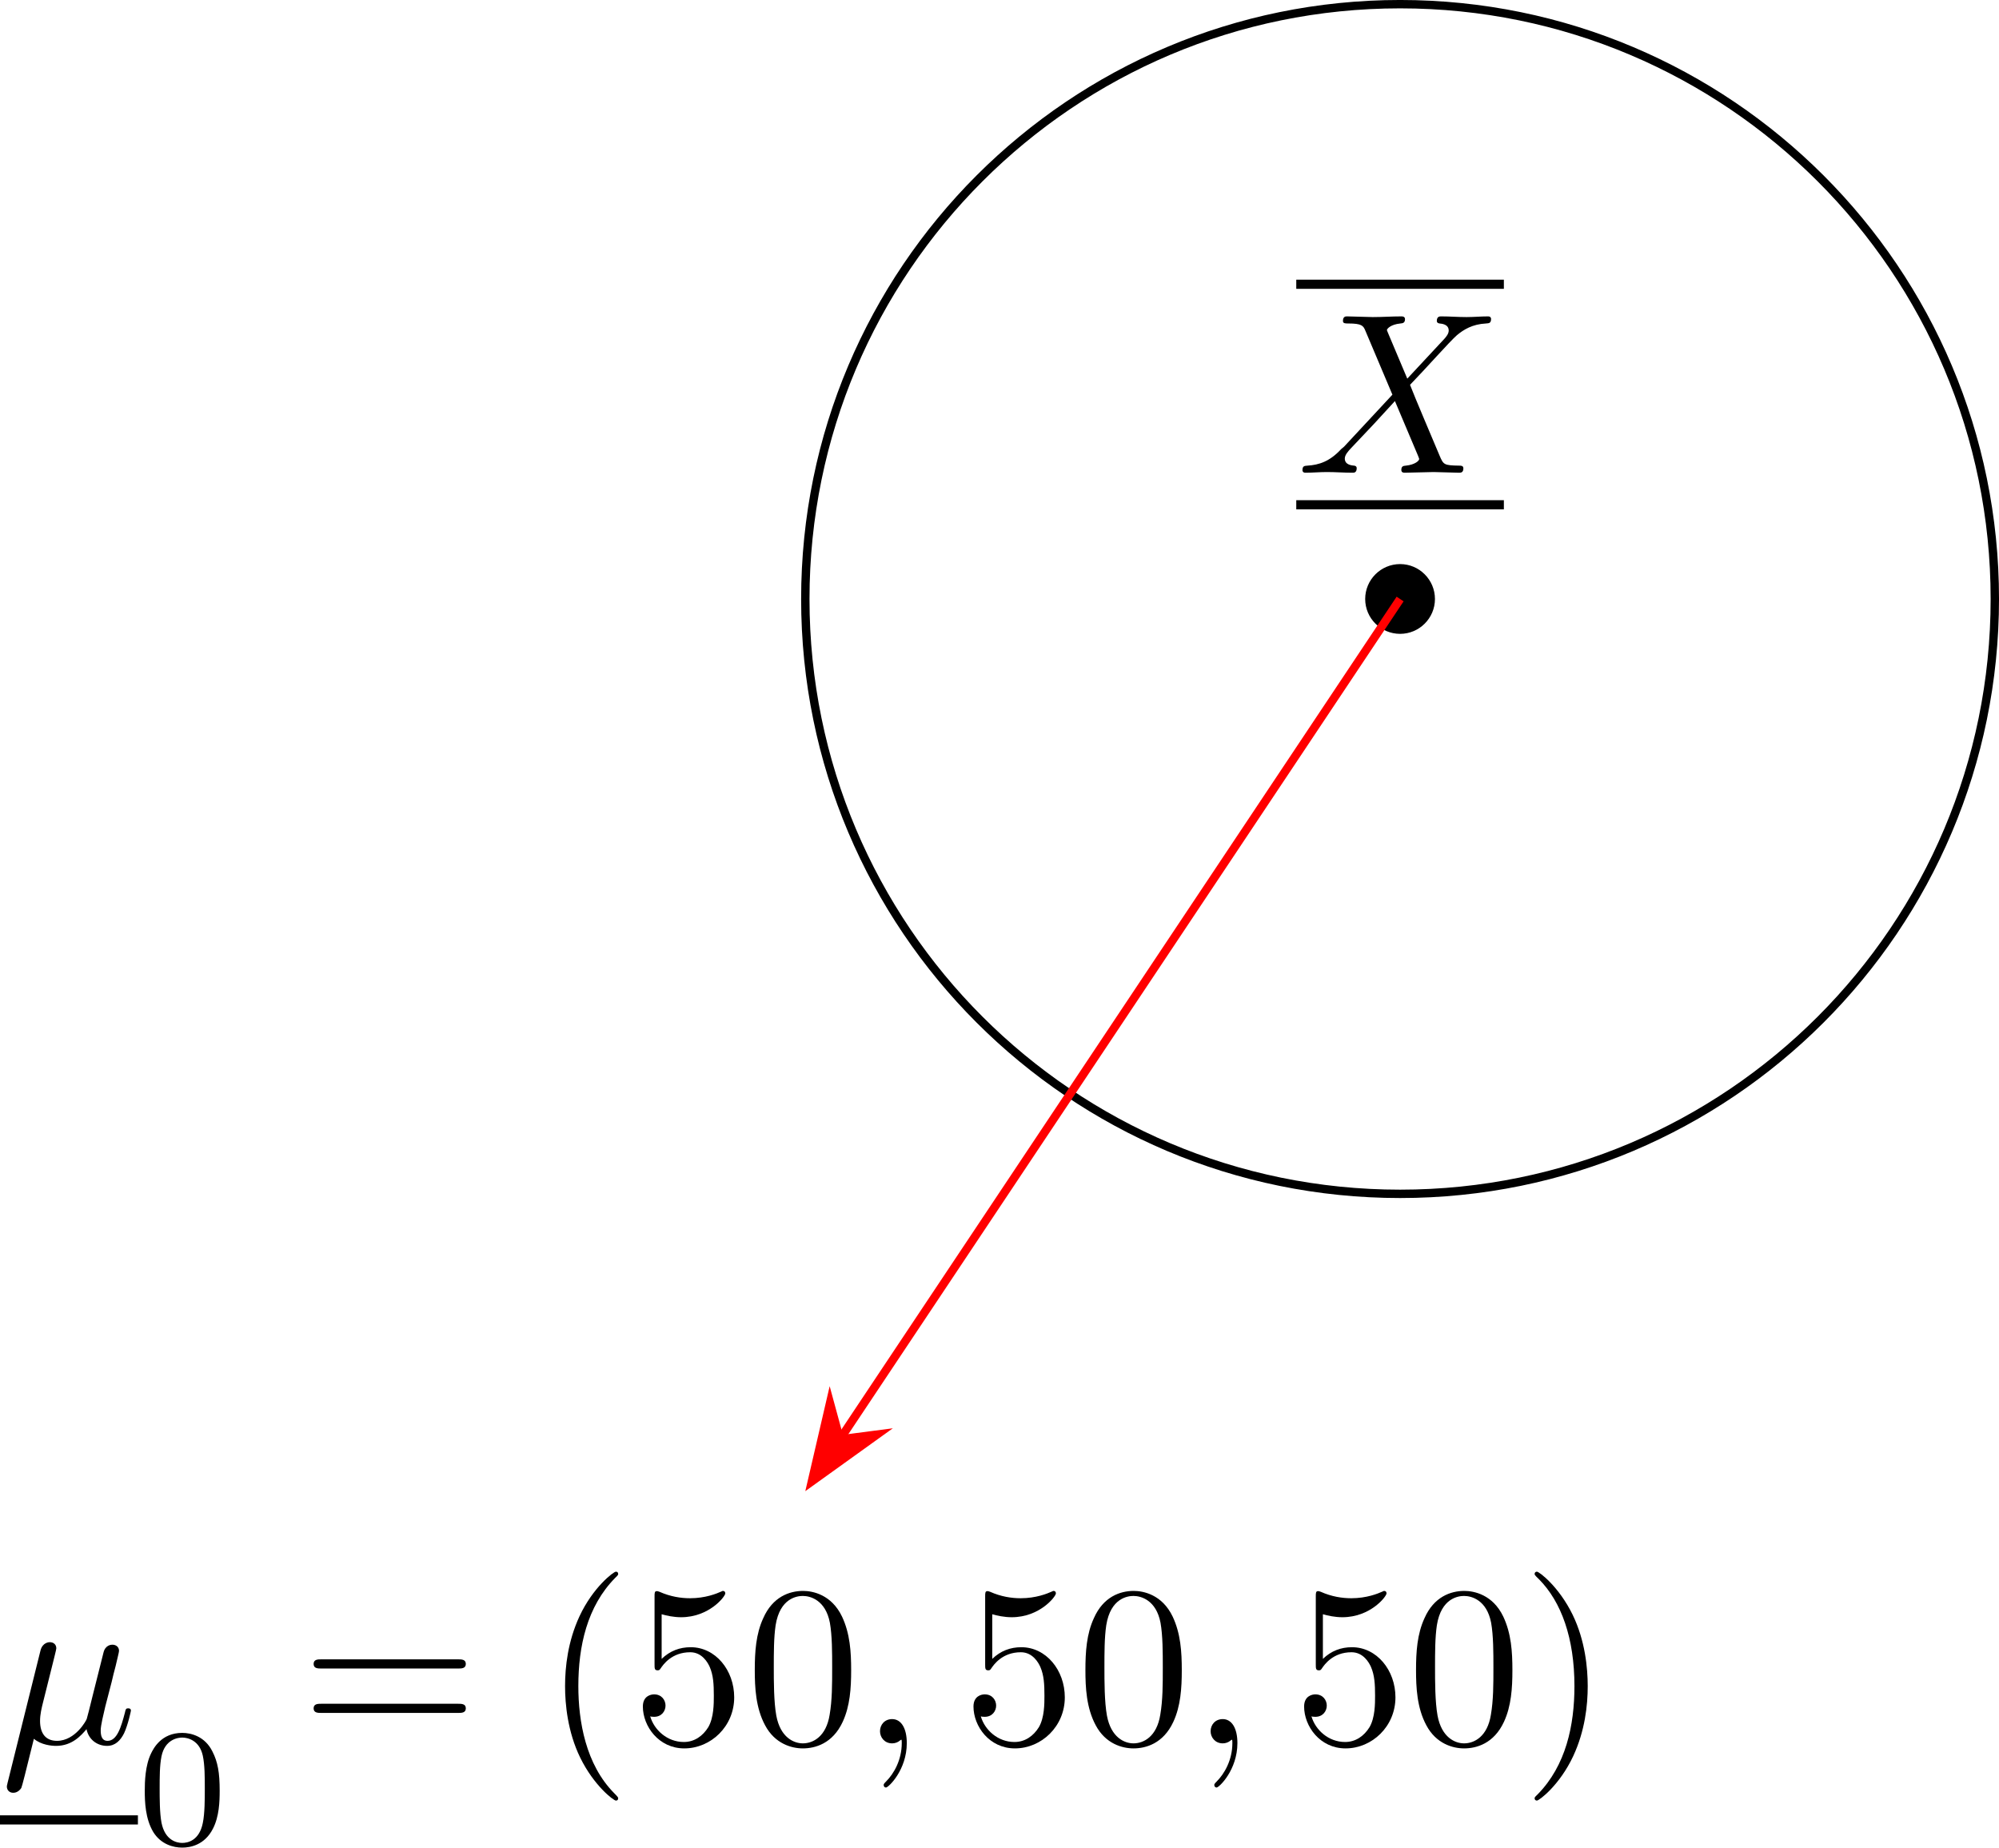
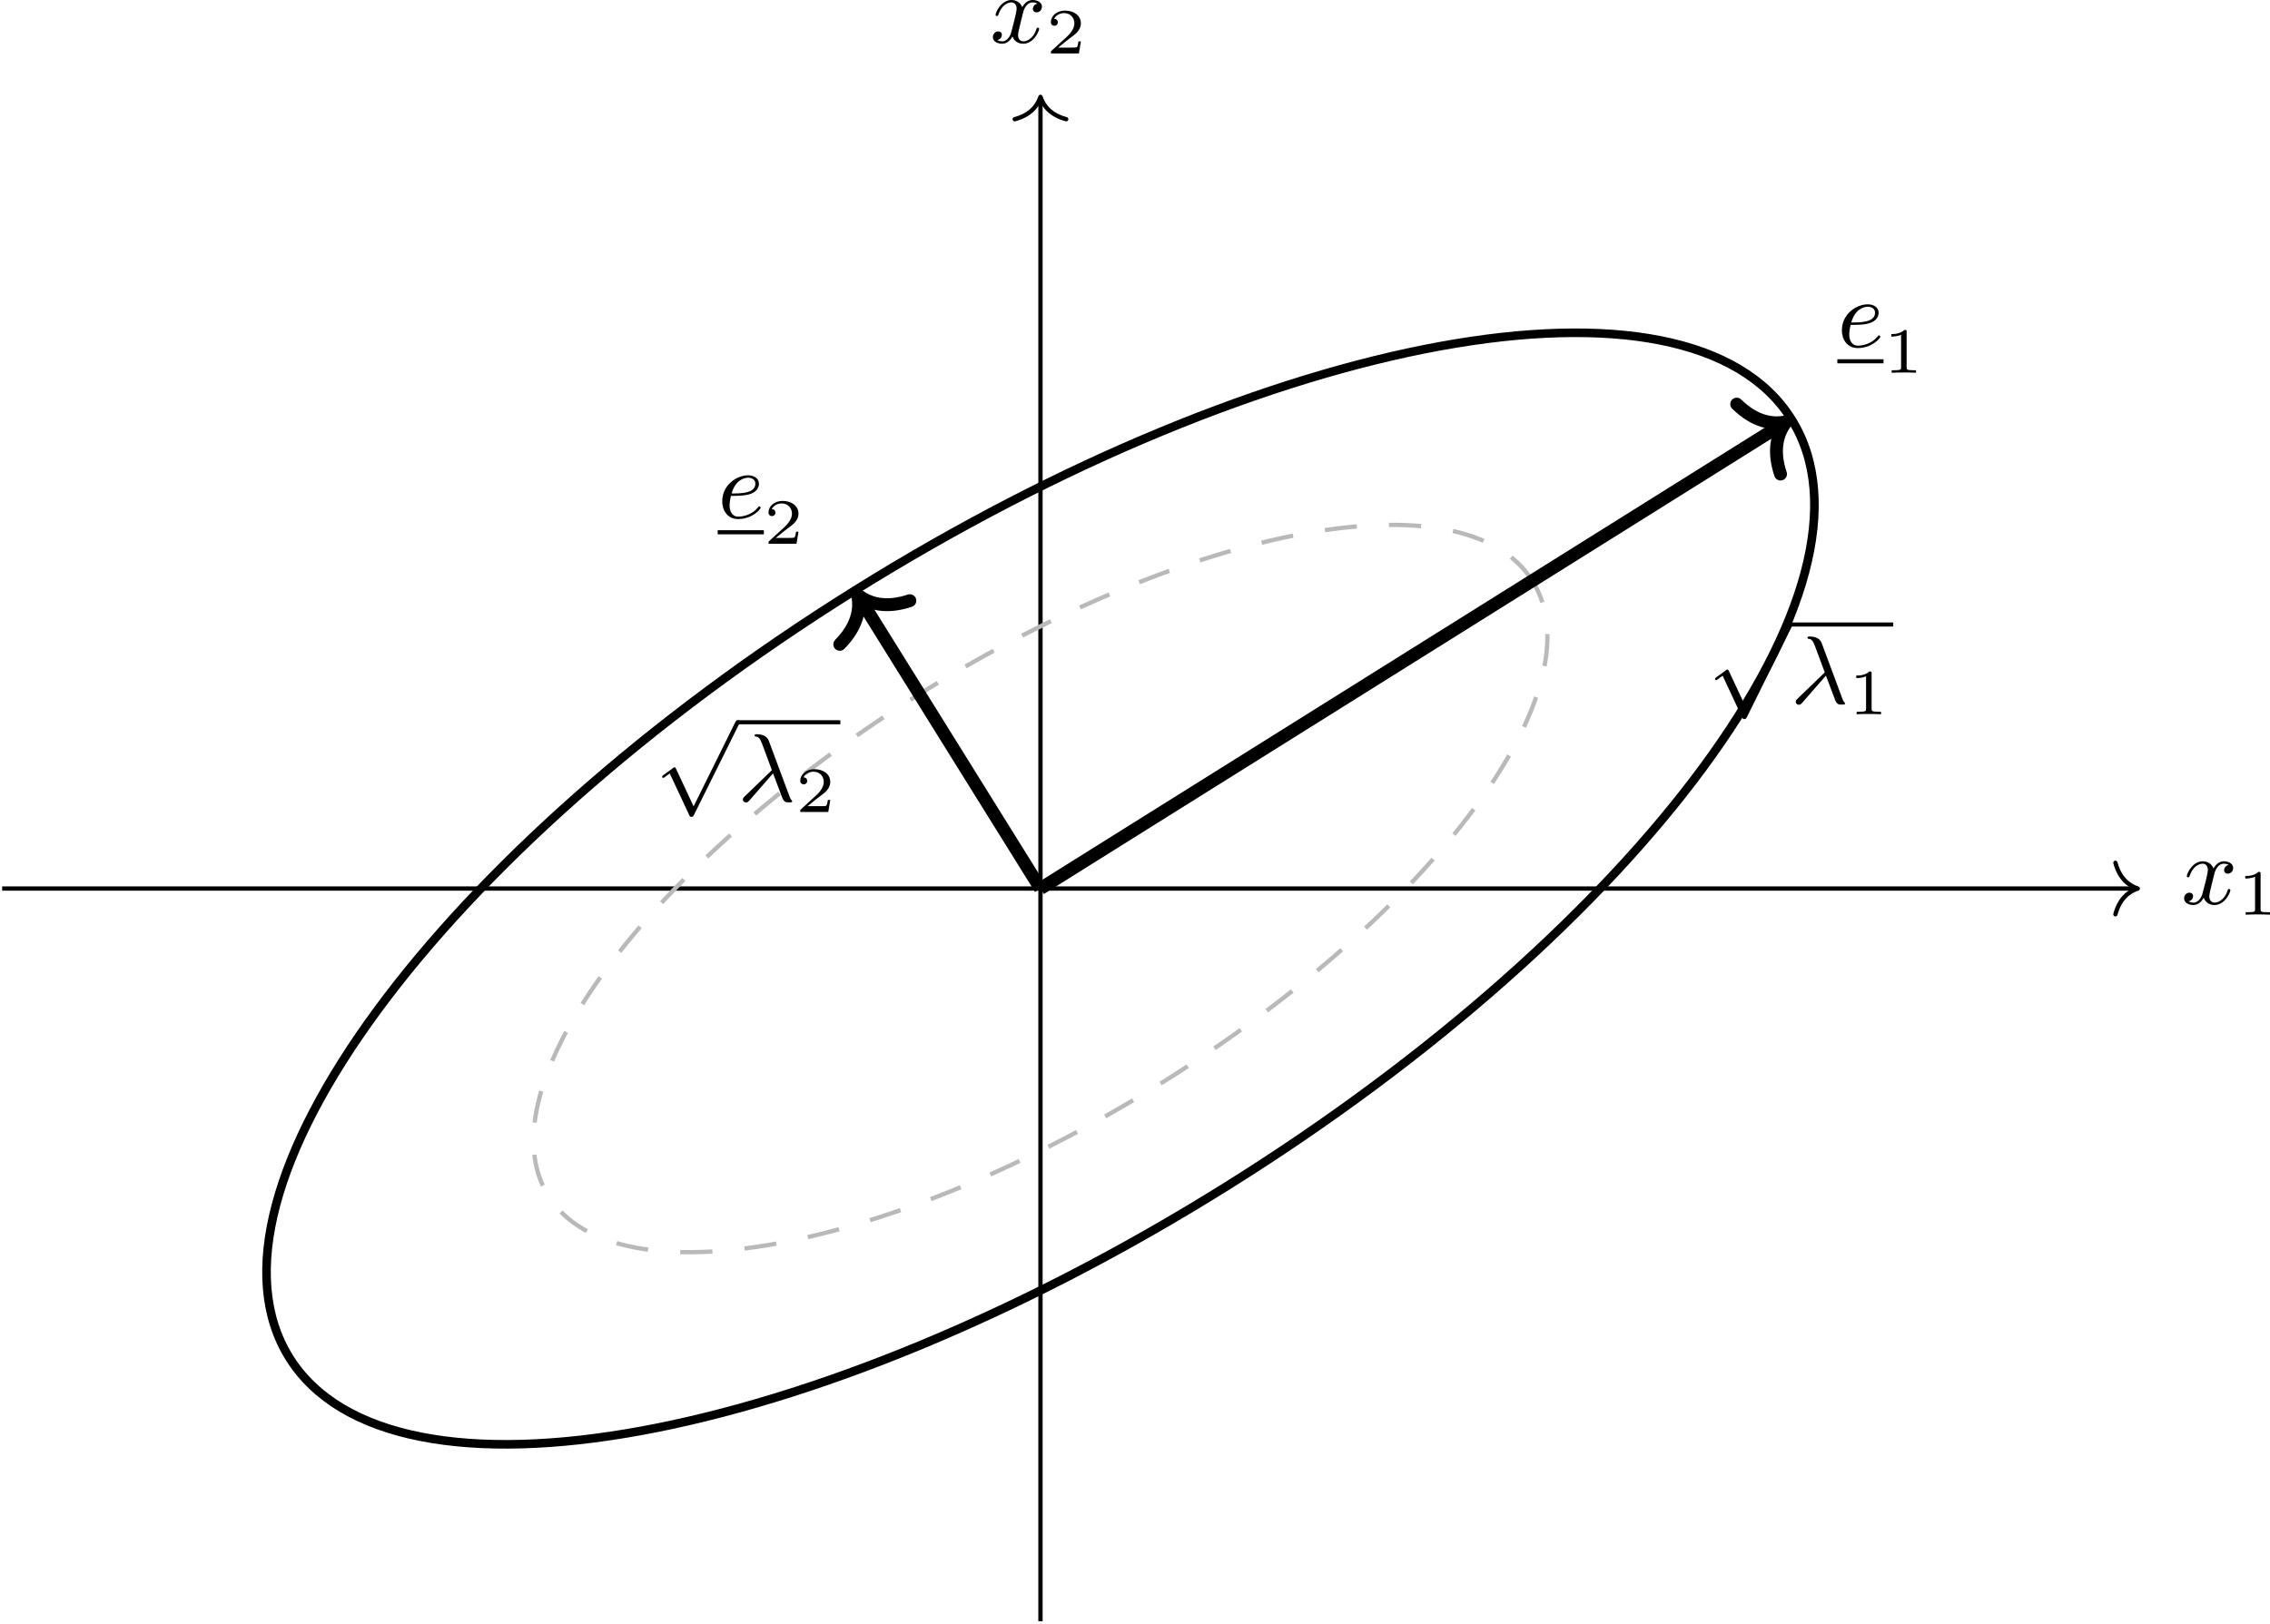
- <svg xmlns="http://www.w3.org/2000/svg" xmlns:xlink="http://www.w3.org/1999/xlink" version="1.1" width="133.381pt" height="123.271pt" viewBox="43.271 812.454 133.381 123.271">
+ <svg xmlns="http://www.w3.org/2000/svg" xmlns:xlink="http://www.w3.org/1999/xlink" version="1.1" width="294.984pt" height="211.018pt" viewBox="-0 21.683 294.984 211.018">
  <defs>
-     <path id="g12-40" d="M3.611 2.618C3.611 2.585 3.611 2.564 3.425 2.378C2.062 1.004 1.713-1.058 1.713-2.727C1.713-4.625 2.127-6.524 3.469-7.887C3.611-8.018 3.611-8.04 3.611-8.073C3.611-8.149 3.567-8.182 3.502-8.182C3.393-8.182 2.411-7.44 1.767-6.055C1.211-4.855 1.08-3.644 1.08-2.727C1.08-1.876 1.2-.556 1.8 .676C2.455 2.018 3.393 2.727 3.502 2.727C3.567 2.727 3.611 2.695 3.611 2.618Z" />
-     <path id="g12-41" d="M3.153-2.727C3.153-3.578 3.033-4.898 2.433-6.131C1.778-7.473 .84-8.182 .731-8.182C.665-8.182 .622-8.138 .622-8.073C.622-8.04 .622-8.018 .829-7.822C1.898-6.742 2.52-5.007 2.52-2.727C2.52-.862 2.116 1.058 .764 2.433C.622 2.564 .622 2.585 .622 2.618C.622 2.684 .665 2.727 .731 2.727C.84 2.727 1.822 1.985 2.465 .6C3.022-.6 3.153-1.811 3.153-2.727Z" />
-     <path id="g12-48" d="M5.018-3.491C5.018-4.364 4.964-5.236 4.582-6.044C4.08-7.091 3.185-7.265 2.727-7.265C2.073-7.265 1.276-6.982 .829-5.967C.48-5.215 .425-4.364 .425-3.491C.425-2.673 .469-1.691 .916-.862C1.385 .022 2.182 .24 2.716 .24C3.305 .24 4.135 .011 4.615-1.025C4.964-1.778 5.018-2.629 5.018-3.491ZM2.716 0C2.291 0 1.647-.273 1.451-1.32C1.331-1.975 1.331-2.978 1.331-3.622C1.331-4.32 1.331-5.04 1.418-5.629C1.625-6.927 2.444-7.025 2.716-7.025C3.076-7.025 3.796-6.829 4.004-5.749C4.113-5.138 4.113-4.309 4.113-3.622C4.113-2.804 4.113-2.062 3.993-1.364C3.829-.327 3.207 0 2.716 0Z" />
-     <path id="g12-53" d="M4.898-2.193C4.898-3.491 4.004-4.582 2.825-4.582C2.302-4.582 1.833-4.407 1.44-4.025V-6.153C1.658-6.087 2.018-6.011 2.367-6.011C3.709-6.011 4.473-7.004 4.473-7.145C4.473-7.211 4.44-7.265 4.364-7.265C4.353-7.265 4.331-7.265 4.276-7.233C4.058-7.135 3.524-6.916 2.793-6.916C2.356-6.916 1.855-6.993 1.342-7.222C1.255-7.255 1.233-7.255 1.211-7.255C1.102-7.255 1.102-7.167 1.102-6.993V-3.764C1.102-3.567 1.102-3.48 1.255-3.48C1.331-3.48 1.353-3.513 1.396-3.578C1.516-3.753 1.92-4.342 2.804-4.342C3.371-4.342 3.644-3.84 3.731-3.644C3.905-3.24 3.927-2.815 3.927-2.269C3.927-1.887 3.927-1.233 3.665-.775C3.404-.349 3-.065 2.498-.065C1.702-.065 1.08-.644 .895-1.287C.927-1.276 .96-1.265 1.08-1.265C1.44-1.265 1.625-1.538 1.625-1.8S1.44-2.335 1.08-2.335C.927-2.335 .545-2.258 .545-1.756C.545-.818 1.298 .24 2.52 .24C3.785 .24 4.898-.807 4.898-2.193Z" />
-     <path id="g12-61" d="M7.495-3.567C7.658-3.567 7.865-3.567 7.865-3.785S7.658-4.004 7.505-4.004H.971C.818-4.004 .611-4.004 .611-3.785S.818-3.567 .982-3.567H7.495ZM7.505-1.451C7.658-1.451 7.865-1.451 7.865-1.669S7.658-1.887 7.495-1.887H.982C.818-1.887 .611-1.887 .611-1.669S.818-1.451 .971-1.451H7.505Z" />
-     <path id="g9-48" d="M3.897-2.542C3.897-3.395 3.81-3.913 3.547-4.423C3.196-5.125 2.55-5.3 2.112-5.3C1.108-5.3 .741-4.551 .63-4.328C.343-3.746 .327-2.957 .327-2.542C.327-2.016 .351-1.211 .733-.574C1.1 .016 1.69 .167 2.112 .167C2.495 .167 3.18 .048 3.579-.741C3.873-1.315 3.897-2.024 3.897-2.542ZM2.112-.056C1.841-.056 1.291-.183 1.124-1.02C1.036-1.474 1.036-2.224 1.036-2.638C1.036-3.188 1.036-3.746 1.124-4.184C1.291-4.997 1.913-5.077 2.112-5.077C2.383-5.077 2.933-4.941 3.092-4.216C3.188-3.778 3.188-3.18 3.188-2.638C3.188-2.168 3.188-1.451 3.092-1.004C2.925-.167 2.375-.056 2.112-.056Z" />
-     <path id="g7-22" d="M2.52-3.829C2.575-4.058 2.684-4.473 2.684-4.527C2.684-4.713 2.553-4.822 2.367-4.822C2.335-4.822 2.029-4.811 1.931-4.429L.36 1.887C.327 2.018 .327 2.04 .327 2.062C.327 2.225 .447 2.356 .633 2.356C.862 2.356 .993 2.16 1.015 2.127C1.058 2.029 1.2 1.462 1.615-.218C1.964 .076 2.455 .12 2.673 .12C3.436 .12 3.862-.371 4.124-.676C4.222-.185 4.625 .12 5.105 .12C5.487 .12 5.738-.131 5.913-.48C6.098-.873 6.24-1.538 6.24-1.56C6.24-1.669 6.142-1.669 6.109-1.669C6-1.669 5.989-1.625 5.956-1.473C5.771-.764 5.575-.12 5.127-.12C4.833-.12 4.8-.404 4.8-.622C4.8-.862 4.931-1.375 5.018-1.756L5.324-2.935C5.356-3.098 5.465-3.513 5.509-3.676C5.564-3.927 5.673-4.342 5.673-4.407C5.673-4.604 5.52-4.702 5.356-4.702C5.302-4.702 5.018-4.691 4.931-4.32L4.418-2.28C4.287-1.735 4.167-1.276 4.135-1.167C4.124-1.113 3.6-.12 2.716-.12C2.171-.12 1.909-.48 1.909-1.069C1.909-1.385 1.985-1.691 2.062-1.996L2.52-3.829Z" />
-     <path id="g7-59" d="M2.215-.011C2.215-.731 1.942-1.156 1.516-1.156C1.156-1.156 .938-.884 .938-.578C.938-.284 1.156 0 1.516 0C1.647 0 1.789-.044 1.898-.142C1.931-.164 1.942-.175 1.953-.175S1.975-.164 1.975-.011C1.975 .796 1.593 1.451 1.233 1.811C1.113 1.931 1.113 1.953 1.113 1.985C1.113 2.062 1.167 2.105 1.222 2.105C1.342 2.105 2.215 1.265 2.215-.011Z" />
-     <path id="g7-88" d="M5.291-4.484L4.375-6.655C4.342-6.742 4.32-6.785 4.32-6.796C4.32-6.862 4.505-7.069 4.964-7.113C5.073-7.124 5.182-7.135 5.182-7.32C5.182-7.451 5.051-7.451 5.018-7.451C4.571-7.451 4.102-7.418 3.644-7.418C3.371-7.418 2.695-7.451 2.422-7.451C2.356-7.451 2.225-7.451 2.225-7.233C2.225-7.113 2.335-7.113 2.476-7.113C3.131-7.113 3.196-7.004 3.295-6.764L4.582-3.72L2.28-1.244L2.138-1.124C1.604-.545 1.091-.371 .535-.338C.393-.327 .295-.327 .295-.12C.295-.109 .295 0 .436 0C.764 0 1.124-.033 1.462-.033C1.865-.033 2.291 0 2.684 0C2.749 0 2.88 0 2.88-.218C2.88-.327 2.771-.338 2.749-.338C2.651-.349 2.313-.371 2.313-.676C2.313-.851 2.476-1.025 2.607-1.167L3.72-2.345L4.702-3.415L5.804-.807C5.847-.687 5.858-.676 5.858-.655C5.858-.567 5.651-.382 5.225-.338C5.105-.327 5.007-.316 5.007-.131C5.007 0 5.127 0 5.171 0C5.476 0 6.24-.033 6.545-.033C6.818-.033 7.484 0 7.756 0C7.833 0 7.964 0 7.964-.207C7.964-.338 7.855-.338 7.767-.338C7.036-.349 7.015-.382 6.829-.818C6.404-1.833 5.673-3.535 5.422-4.189C6.164-4.953 7.309-6.251 7.658-6.556C7.975-6.818 8.389-7.08 9.044-7.113C9.185-7.124 9.284-7.124 9.284-7.331C9.284-7.342 9.284-7.451 9.142-7.451C8.815-7.451 8.455-7.418 8.116-7.418C7.713-7.418 7.298-7.451 6.905-7.451C6.84-7.451 6.698-7.451 6.698-7.233C6.698-7.156 6.753-7.124 6.829-7.113C6.927-7.102 7.265-7.08 7.265-6.775C7.265-6.622 7.145-6.48 7.058-6.382L5.291-4.484Z" />
+     <path id="g1-112" d="M3.587 7.621L1.955 4.133C1.892 3.999 1.856 3.99 1.811 3.99S1.748 4.008 1.677 4.062L.78 4.716C.699 4.77 .664 4.806 .664 4.869C.664 4.905 .69 4.976 .771 4.976C.825 4.976 .879 4.932 1.076 4.779C1.157 4.725 1.273 4.636 1.372 4.564L3.183 8.437C3.255 8.59 3.3 8.59 3.38 8.59C3.515 8.59 3.551 8.554 3.622 8.41L7.801-.009C7.828-.063 7.864-.134 7.864-.188C7.864-.305 7.774-.386 7.675-.386C7.595-.386 7.532-.35 7.451-.188L3.587 7.621Z" />
+     <path id="g13-49" d="M2.146-3.796C2.146-3.975 2.122-3.975 1.943-3.975C1.548-3.593 .938-3.593 .723-3.593V-3.359C.879-3.359 1.273-3.359 1.632-3.527V-.508C1.632-.311 1.632-.233 1.016-.233H.759V0C1.088-.024 1.554-.024 1.889-.024S2.69-.024 3.019 0V-.233H2.762C2.146-.233 2.146-.311 2.146-.508V-3.796Z" />
+     <path id="g13-50" d="M3.216-1.118H2.995C2.983-1.034 2.923-.64 2.833-.574C2.792-.538 2.307-.538 2.224-.538H1.106L1.871-1.16C2.074-1.321 2.606-1.704 2.792-1.883C2.971-2.062 3.216-2.367 3.216-2.792C3.216-3.539 2.54-3.975 1.739-3.975C.968-3.975 .43-3.467 .43-2.905C.43-2.6 .687-2.564 .753-2.564C.903-2.564 1.076-2.672 1.076-2.887C1.076-3.019 .998-3.21 .735-3.21C.873-3.515 1.237-3.742 1.65-3.742C2.277-3.742 2.612-3.276 2.612-2.792C2.612-2.367 2.331-1.931 1.913-1.548L.496-.251C.436-.191 .43-.185 .43 0H3.031L3.216-1.118Z" />
+     <path id="g2-21" d="M3.282-2.591C3.802-1.255 4.142-.251 4.223-.134C4.402 .099 4.474 .099 4.743 .099H4.949C5.012 .09 5.057 .063 5.057 0C5.057-.045 5.039-.063 5.003-.099C4.896-.215 4.851-.332 4.797-.484L2.887-5.613C2.681-6.16 2.089-6.223 1.766-6.223C1.686-6.223 1.569-6.223 1.569-6.106C1.569-6.016 1.641-6.007 1.739-5.999C2.008-5.954 2.116-5.703 2.251-5.371L3.174-2.887L.646-.448C.556-.359 .484-.296 .484-.161C.484 .027 .646 .117 .771 .117C.924 .117 1.031-.018 1.067-.054L3.282-2.591Z" />
+     <path id="g2-101" d="M1.228-2.053C1.775-2.053 2.358-2.053 2.833-2.17C3.676-2.376 3.829-2.878 3.829-3.183C3.829-3.694 3.353-3.963 2.824-3.963C1.784-3.963 .421-3.084 .421-1.542C.421-.69 .924 .099 1.892 .099C3.237 .099 3.99-.834 3.99-.95C3.99-1.004 3.927-1.076 3.865-1.076C3.82-1.076 3.811-1.067 3.73-.968C3.192-.305 2.376-.126 1.91-.126C1.273-.126 1.103-.726 1.103-1.175C1.103-1.193 1.103-1.506 1.228-2.053ZM1.291-2.277C1.686-3.694 2.681-3.739 2.824-3.739C3.129-3.739 3.497-3.596 3.497-3.183C3.497-2.277 2.143-2.277 1.291-2.277Z" />
+     <path id="g2-120" d="M4.411-3.622C4.08-3.56 3.981-3.273 3.981-3.138C3.981-2.968 4.107-2.815 4.331-2.815C4.582-2.815 4.824-3.031 4.824-3.344C4.824-3.757 4.376-3.963 3.954-3.963C3.416-3.963 3.102-3.488 2.995-3.3C2.824-3.739 2.43-3.963 2-3.963C1.04-3.963 .52-2.815 .52-2.582C.52-2.502 .583-2.475 .646-2.475C.726-2.475 .753-2.52 .771-2.573C1.049-3.461 1.641-3.739 1.982-3.739C2.242-3.739 2.475-3.569 2.475-3.147C2.475-2.824 2.089-1.39 1.973-.959C1.901-.681 1.632-.126 1.139-.126C.959-.126 .771-.188 .681-.242C.924-.287 1.103-.493 1.103-.726C1.103-.95 .933-1.049 .762-1.049C.502-1.049 .269-.825 .269-.52C.269-.081 .753 .099 1.13 .099C1.65 .099 1.955-.332 2.089-.574C2.313 .018 2.842 .099 3.084 .099C4.053 .099 4.564-1.067 4.564-1.282C4.564-1.327 4.537-1.39 4.447-1.39C4.349-1.39 4.34-1.354 4.295-1.219C4.098-.574 3.578-.126 3.111-.126C2.851-.126 2.609-.287 2.609-.717C2.609-.915 2.735-1.408 2.815-1.748C2.851-1.91 3.093-2.878 3.111-2.941C3.219-3.264 3.488-3.739 3.945-3.739C4.107-3.739 4.277-3.712 4.411-3.622Z" />
  </defs>
  <g id="page1" transform="matrix(1.4 0 0 1.4 0 0)">
-     <path d="M125.981 608.871C125.981 593.215 113.289 580.523 97.637 580.523C81.981 580.523 69.289 593.215 69.289 608.871C69.289 624.527 81.981 637.219 97.637 637.219C113.289 637.219 125.981 624.527 125.981 608.871Z" stroke="#000" fill="none" stroke-width=".399" />
-     <path d="M99.098 608.871C99.098 608.063 98.441 607.406 97.637 607.406C96.828 607.406 96.172 608.063 96.172 608.871C96.172 609.676 96.828 610.332 97.637 610.332C98.441 610.332 99.098 609.676 99.098 608.871Z" />
-     <path d="M99.098 608.871C99.098 608.063 98.441 607.406 97.637 607.406C96.828 607.406 96.172 608.063 96.172 608.871C96.172 609.676 96.828 610.332 97.637 610.332C98.441 610.332 99.098 609.676 99.098 608.871Z" stroke="#000" fill="none" stroke-width=".399" stroke-miterlimit="10" />
-     <rect x="97.635" y="599.67" height=".436" width="9.894" transform="matrix(1 0 0 1 -4.947 -6.017)" />
-     <g transform="matrix(1 0 0 1 -4.947 -6.017)">
-       <use x="97.635" y="608.87" xlink:href="#g7-88" />
+     <path d="M.199 97.984H198.227" stroke="#000" fill="none" stroke-width=".399" />
+     <path d="M196.355 95.594C196.734 97.027 197.578 97.703 198.425 97.984C197.578 98.262 196.734 98.941 196.355 100.375" stroke="#000" fill="none" stroke-width=".399" stroke-linecap="round" stroke-linejoin="round" />
+     <g transform="matrix(1 0 0 1 105.884 1.4321)">
+       <use x="96.577" y="97.984" xlink:href="#g2-120" />
+       <use x="101.8" y="98.98" xlink:href="#g13-49" />
    </g>
-     <rect x="97.635" y="610.179" height=".436" width="9.894" transform="matrix(1 0 0 1 -4.947 -6.017)" />
-     <path d="M97.637 608.871L70.988 648.84" stroke="#f00" fill="none" stroke-width=".399" stroke-miterlimit="10" />
-     <path d="M69.602 650.918L72.703 648.691L70.934 648.921L70.465 647.199Z" fill="#f00" />
-     <path d="M69.602 650.918L72.703 648.691L70.934 648.921L70.465 647.199Z" stroke="#f00" fill="none" stroke-width=".398" stroke-miterlimit="10" />
-     <g transform="matrix(1 0 0 1 -66.7273 54.537)">
-       <use x="97.635" y="608.87" xlink:href="#g7-22" />
+     <path d="M96.578 166.016V24.68" stroke="#000" fill="none" stroke-width=".399" stroke-miterlimit="10" />
+     <path d="M94.188 26.555C95.621 26.176 96.297 25.332 96.578 24.48C96.855 25.332 97.535 26.176 98.969 26.555" stroke="#000" fill="none" stroke-width=".399" stroke-miterlimit="10" stroke-linecap="round" stroke-linejoin="round" />
+     <g transform="matrix(1 0 0 1 -4.6873 -78.5334)">
+       <use x="96.577" y="97.984" xlink:href="#g2-120" />
+       <use x="101.8" y="98.98" xlink:href="#g13-50" />
    </g>
-     <rect x="97.635" y="612.3" height=".436" width="6.573" transform="matrix(1 0 0 1 -66.7273 54.537)" />
-     <g transform="matrix(1 0 0 1 -66.7273 54.537)">
-       <use x="104.208" y="613.671" xlink:href="#g9-48" />
-       <use x="111.971" y="608.87" xlink:href="#g12-61" />
-       <use x="123.486" y="608.87" xlink:href="#g12-40" />
-       <use x="127.729" y="608.87" xlink:href="#g12-53" />
-       <use x="133.183" y="608.87" xlink:href="#g12-48" />
-       <use x="138.638" y="608.87" xlink:href="#g7-59" />
-       <use x="143.486" y="608.87" xlink:href="#g12-53" />
-       <use x="148.941" y="608.87" xlink:href="#g12-48" />
-       <use x="154.395" y="608.87" xlink:href="#g7-59" />
-       <use x="159.244" y="608.87" xlink:href="#g12-53" />
-       <use x="164.698" y="608.87" xlink:href="#g12-48" />
-       <use x="170.153" y="608.87" xlink:href="#g12-41" />
+     <path d="M166.293 54.422C156.75 39.152 117.805 46.281 79.301 70.34C40.801 94.398 17.32 126.277 26.863 141.547C36.402 156.816 75.348 149.688 113.852 125.629C152.356 101.57 175.832 69.691 166.293 54.422Z" stroke="#000" fill="none" stroke-width=".797" stroke-miterlimit="10" />
+     <path d="M142.254 69.441C136.031 59.484 110.535 64.191 85.312 79.953C60.086 95.719 44.68 116.566 50.902 126.523C57.125 136.484 82.617 131.777 107.844 116.016C133.07 100.25 148.473 79.402 142.254 69.441Z" stroke="#b9b9b9" fill="none" stroke-width=".399" stroke-miterlimit="10" stroke-dasharray="2.989 2.989" />
+     <path d="M96.578 97.984L165.297 54.965" stroke="#000" fill="none" stroke-width="1.196" stroke-miterlimit="10" />
+     <path d="M161.203 53.008C162.891 54.66 164.512 54.926 165.805 54.648C164.989 55.684 164.52 57.258 165.27 59.5" stroke="#000" fill="none" stroke-width="1.196" stroke-miterlimit="10" stroke-linecap="round" stroke-linejoin="round" />
+     <g transform="matrix(1 0 0 1 73.967 -50.2788)">
+       <use x="96.577" y="97.984" xlink:href="#g2-101" />
+     </g>
+     <rect x="96.577" y="99.12" height=".379" width="4.284" transform="matrix(1 0 0 1 73.967 -50.2788)" />
+     <g transform="matrix(1 0 0 1 73.967 -50.2788)">
+       <use x="100.861" y="100.375" xlink:href="#g13-49" />
+     </g>
+     <path d="M96.578 97.984L79.918 71.219" stroke="#000" fill="none" stroke-width="1.196" stroke-miterlimit="10" />
+     <path d="M77.949 75.309C79.609 73.621 79.879 72.004 79.602 70.711C80.637 71.531 82.211 72.004 84.453 71.258" stroke="#000" fill="none" stroke-width="1.196" stroke-miterlimit="10" stroke-linecap="round" stroke-linejoin="round" />
+     <g transform="matrix(1 0 0 1 -29.9607 -34.4046)">
+       <use x="96.577" y="97.984" xlink:href="#g2-101" />
+     </g>
+     <rect x="96.577" y="99.12" height=".379" width="4.284" transform="matrix(1 0 0 1 -29.9607 -34.4046)" />
+     <g transform="matrix(1 0 0 1 -29.9607 -34.4046)">
+       <use x="100.861" y="100.375" xlink:href="#g13-50" />
+     </g>
+     <g transform="matrix(1 0 0 1 61.946 -17.1793)">
+       <use x="96.577" y="90.838" xlink:href="#g1-112" />
+     </g>
+     <rect x="104.256" y="90.46" height=".379" width="9.527" transform="matrix(1 0 0 1 61.946 -17.1793)" />
+     <g transform="matrix(1 0 0 1 61.946 -17.1793)">
+       <use x="104.256" y="97.984" xlink:href="#g2-21" />
+       <use x="109.632" y="98.98" xlink:href="#g13-49" />
+     </g>
+     <g transform="matrix(1 0 0 1 -35.7821 -8.1044)">
+       <use x="96.577" y="90.838" xlink:href="#g1-112" />
+     </g>
+     <rect x="104.256" y="90.46" height=".379" width="9.527" transform="matrix(1 0 0 1 -35.7821 -8.1044)" />
+     <g transform="matrix(1 0 0 1 -35.7821 -8.1044)">
+       <use x="104.256" y="97.984" xlink:href="#g2-21" />
+       <use x="109.632" y="98.98" xlink:href="#g13-50" />
    </g>
  </g>
</svg>
